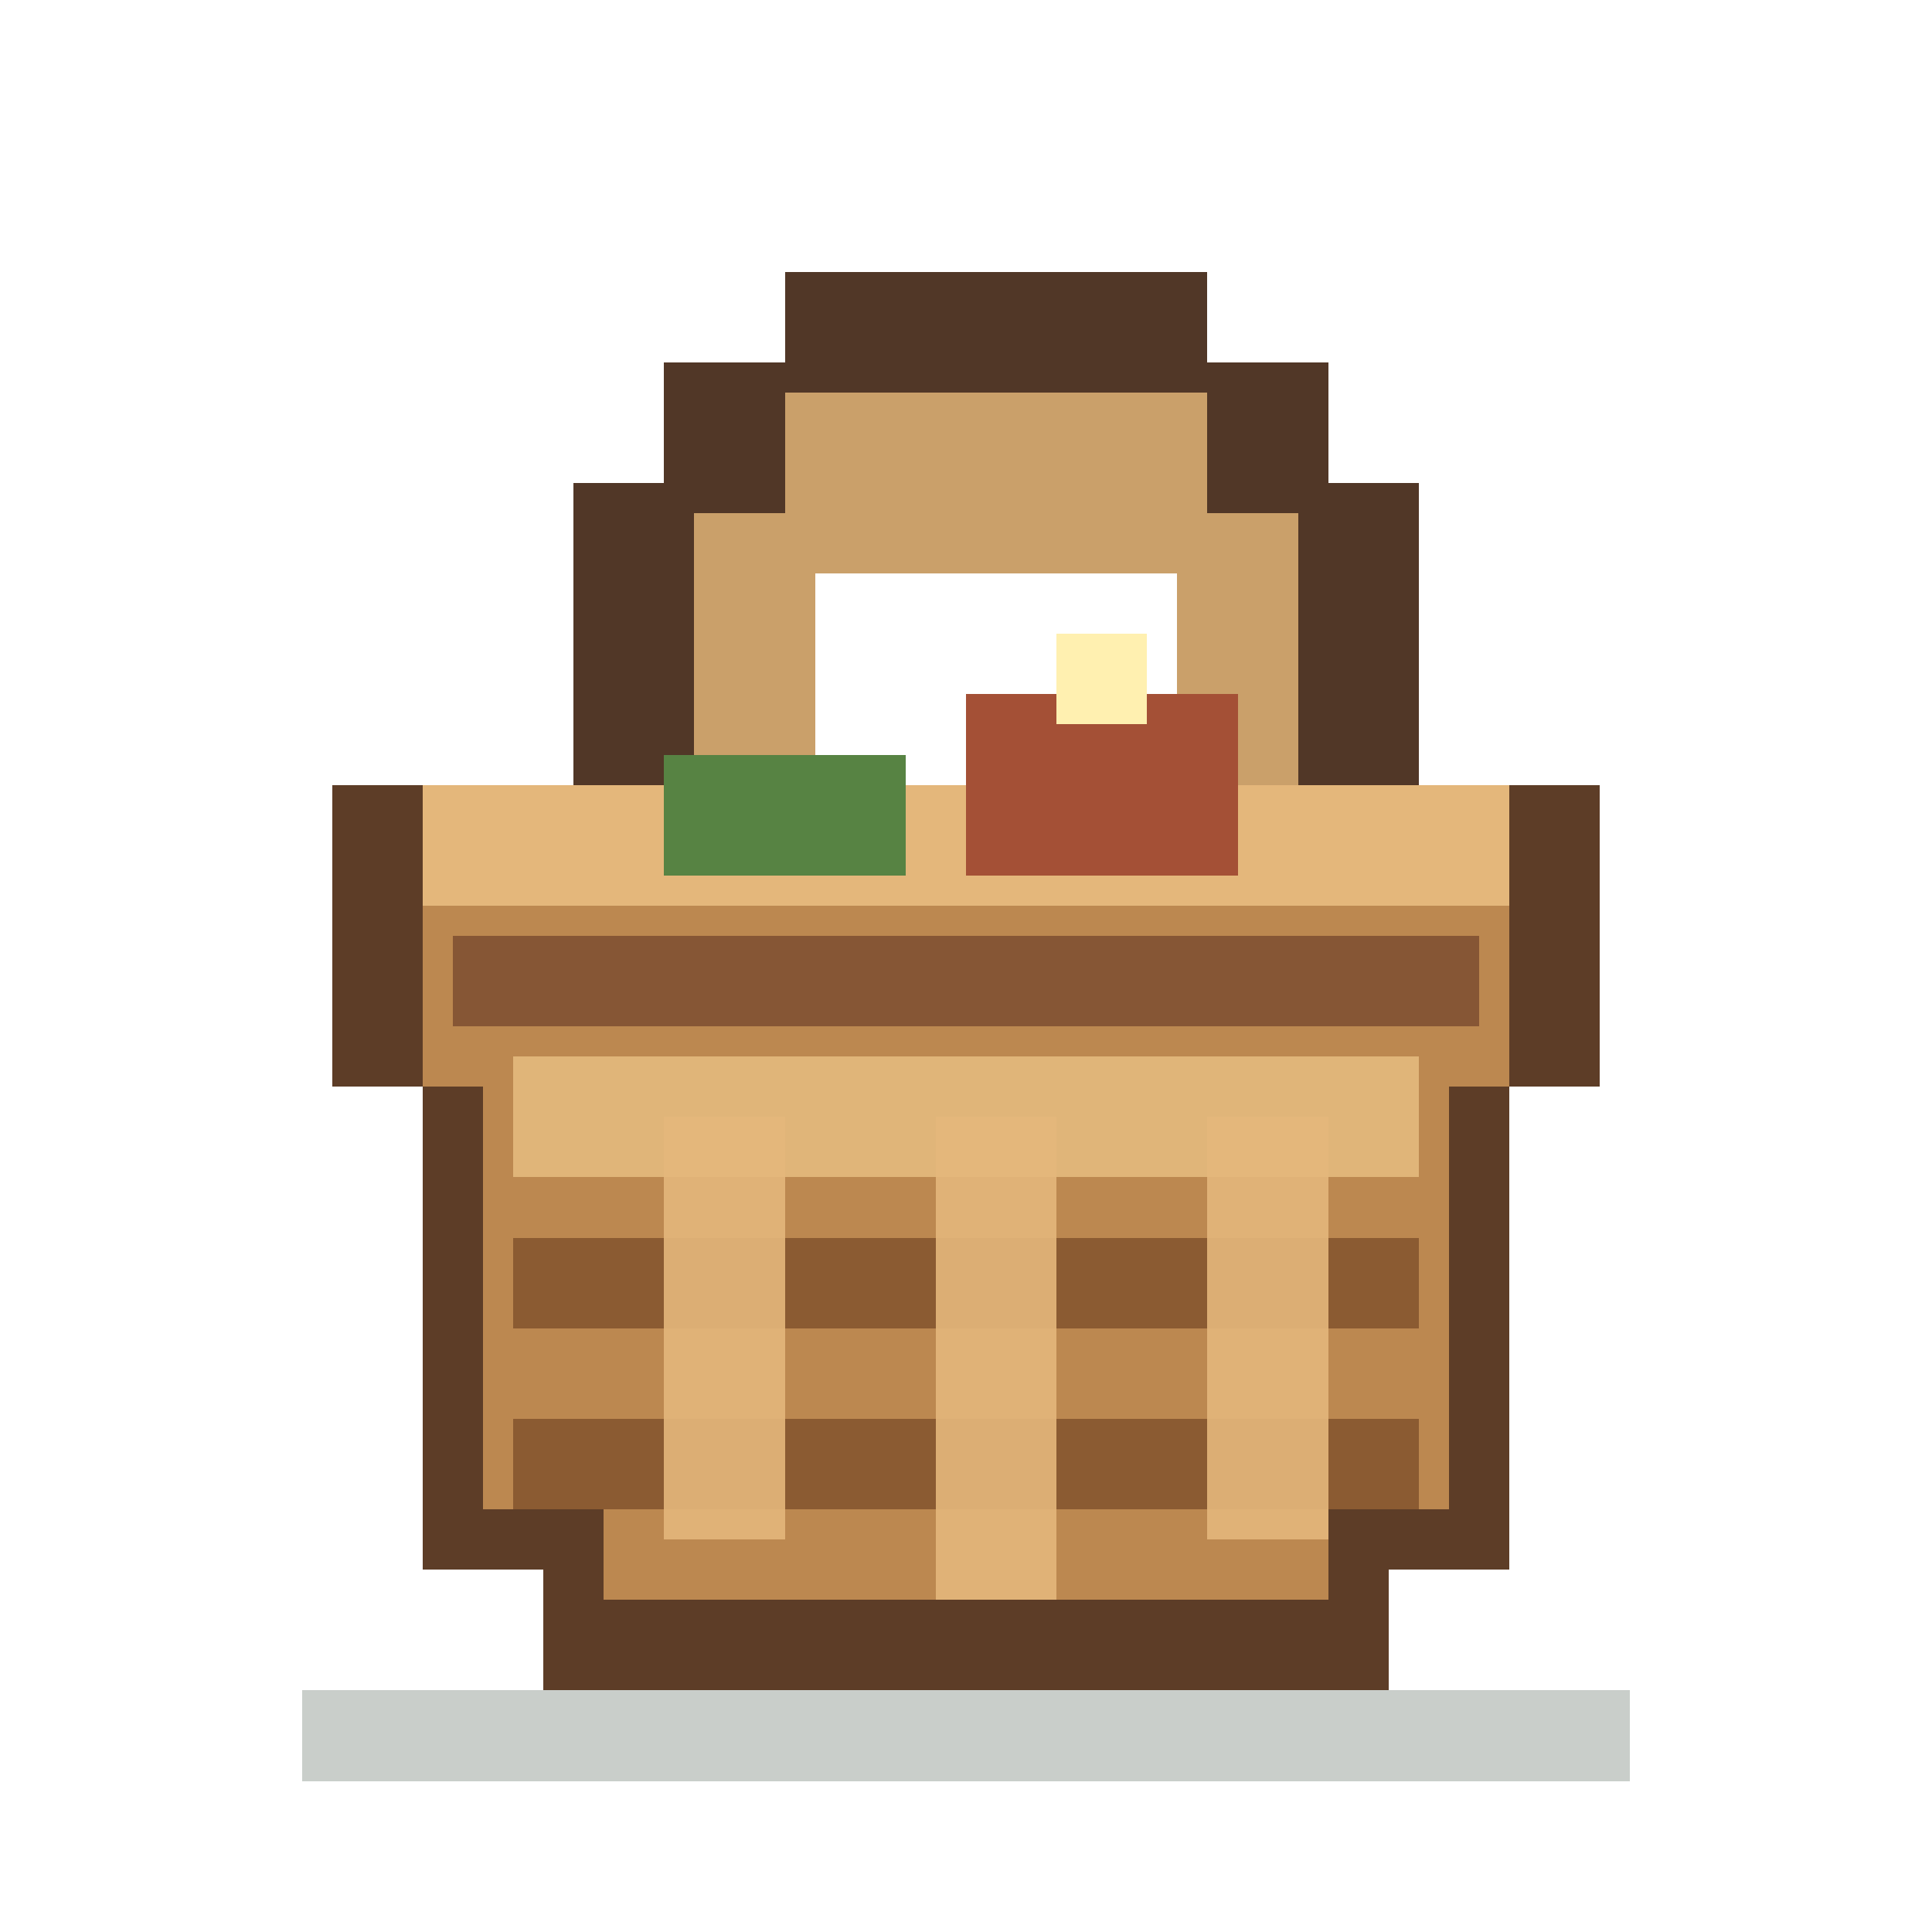
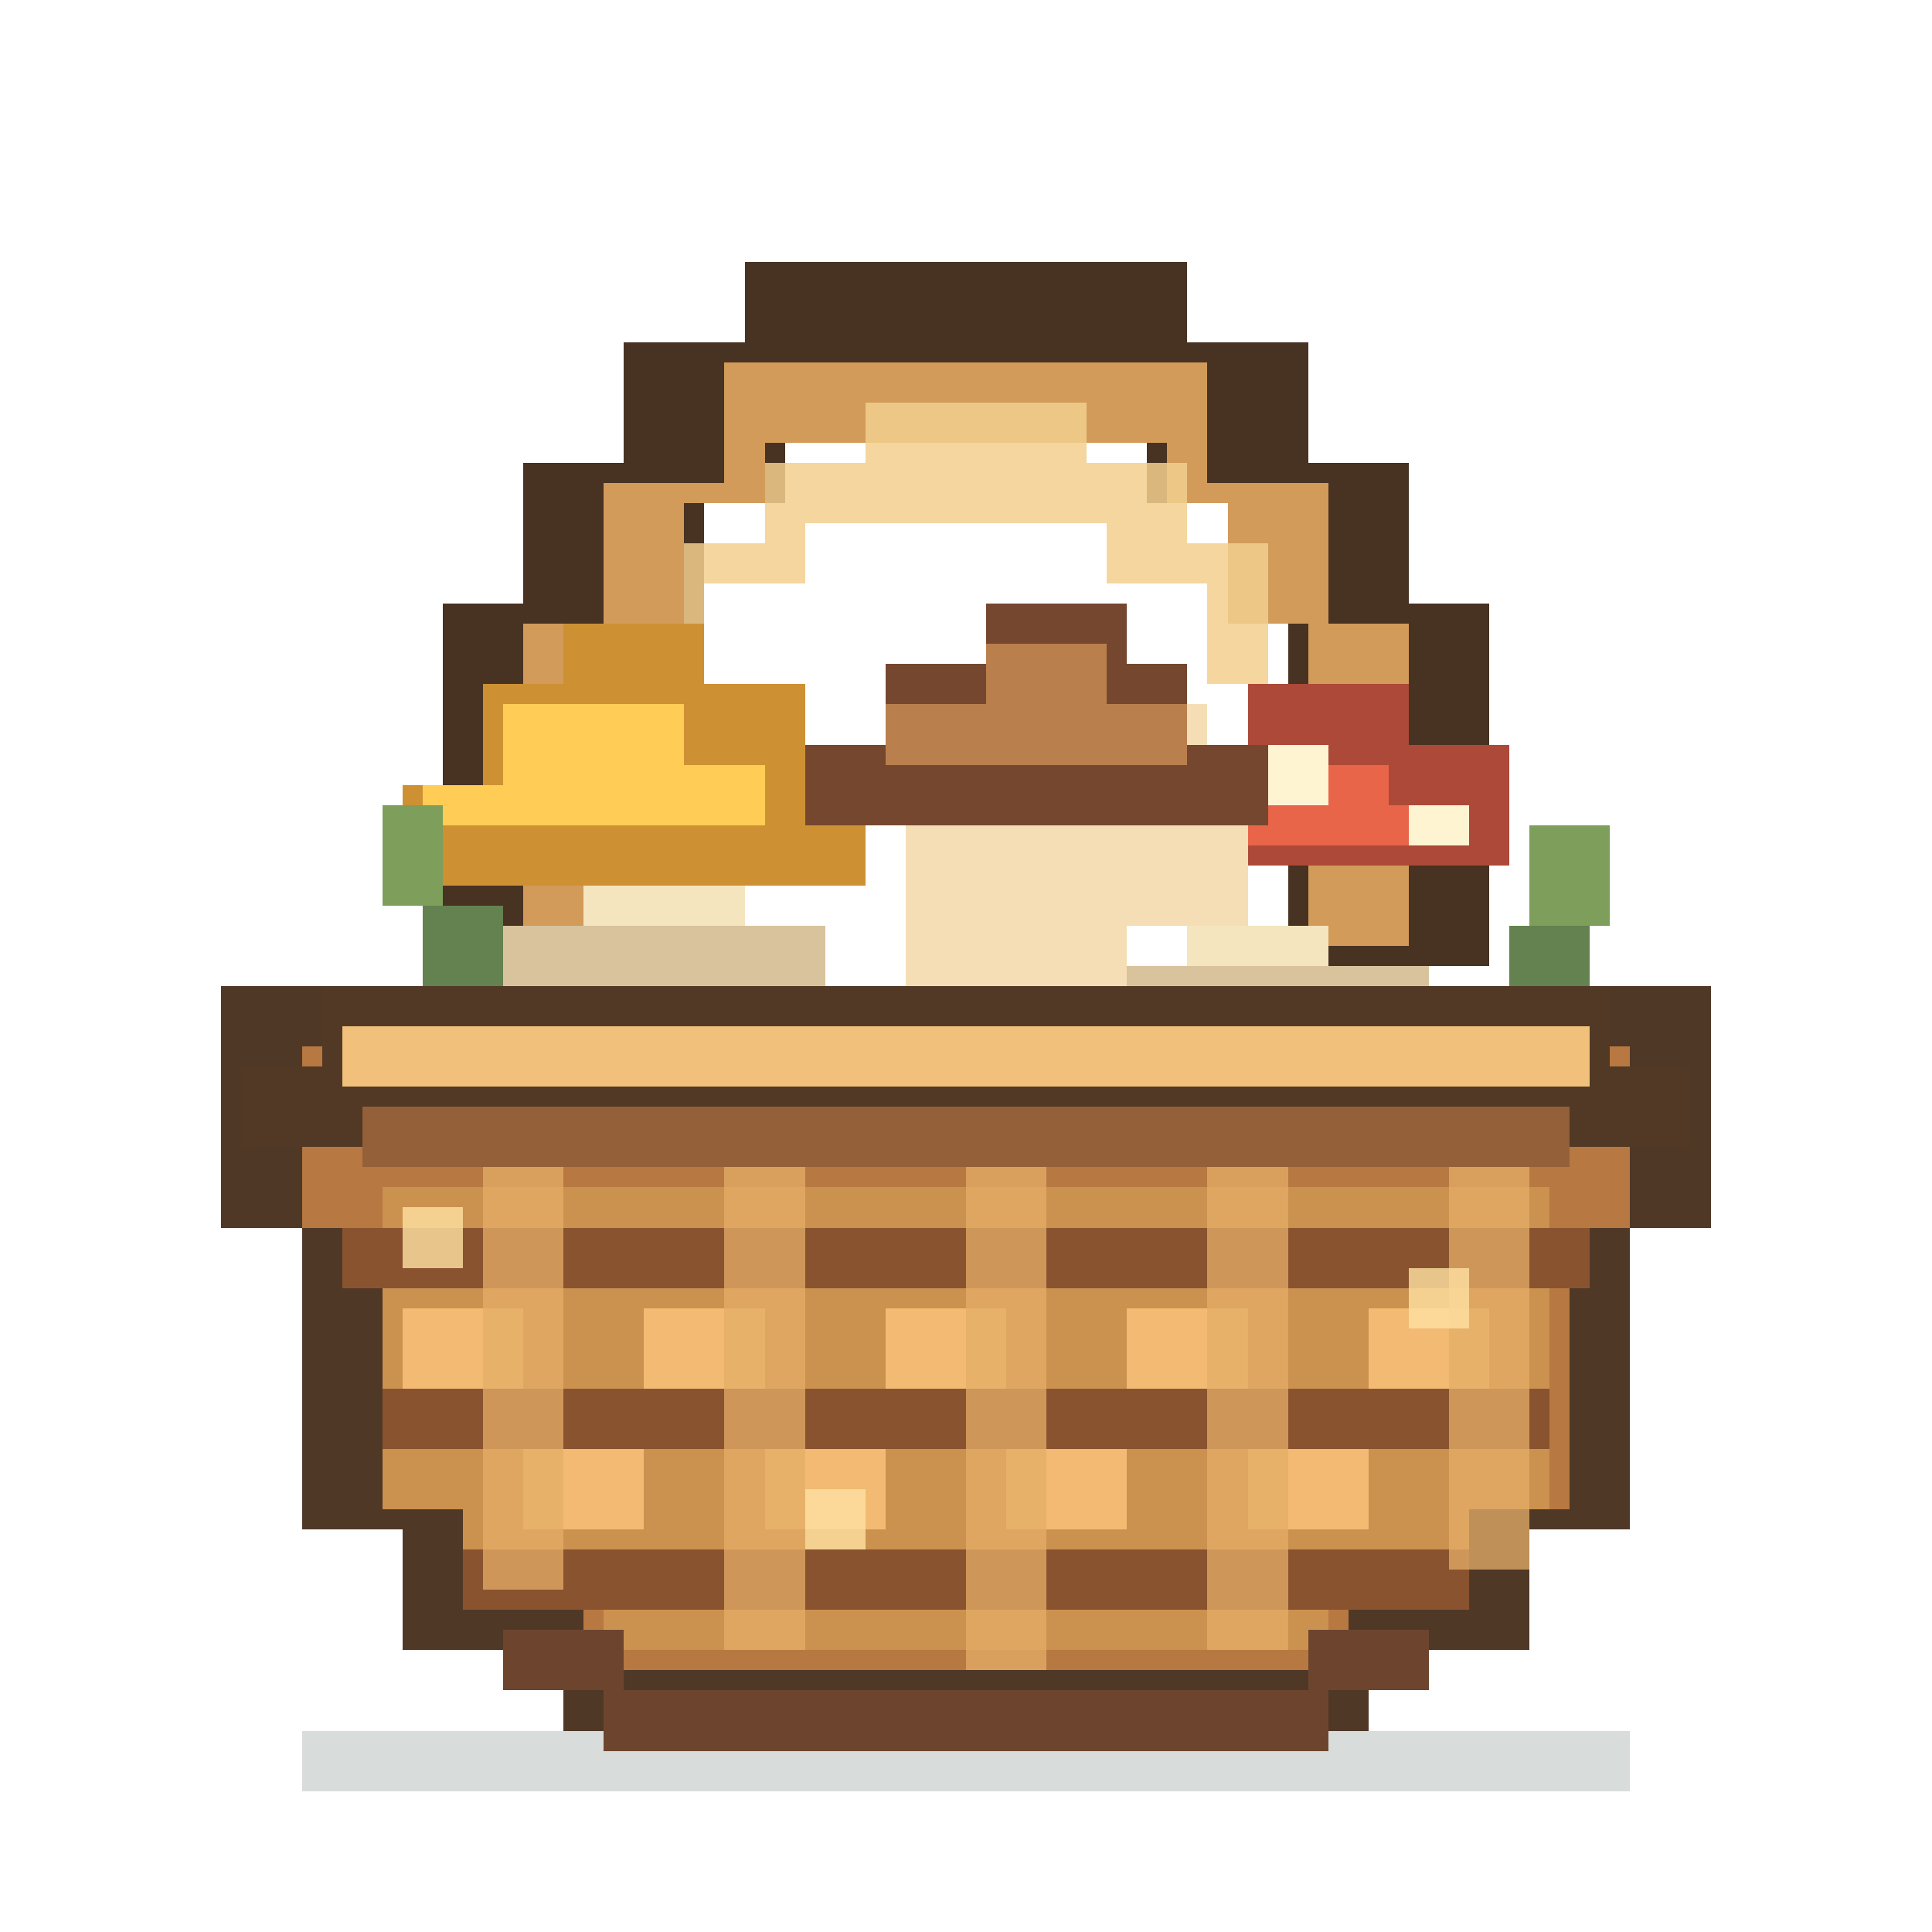
- <svg xmlns="http://www.w3.org/2000/svg" viewBox="0 0 64 64" shape-rendering="crispEdges">
-   <rect width="64" height="64" fill="none" />
-   <path d="M19 28V16H22V12H26V9H40V12H44V16H47V28H42V17H39V14H27V17H24V28Z" fill="#513727" />
-   <path d="M23 27V17H26V13H40V17H43V27H39V19H27V27Z" fill="#caa06a" />
-   <path d="M11 26H53V36H50V52H46V56H18V52H14V36H11Z" fill="#5d3d27" />
-   <path d="M14 29H50V36H48V50H44V53H20V50H16V36H14Z" fill="#bc8850" />
-   <path d="M17 35H47V39H17Z" fill="#e0b579" />
-   <rect x="17" y="41" width="30" height="3" fill="#8b5b32" />
-   <rect x="17" y="47" width="30" height="3" fill="#8b5b32" />
-   <path d="M22 37V51H26V37ZM31 37V53H35V37ZM40 37V51H44V37Z" fill="#e4b77b" opacity=".9" />
-   <path d="M14 26H50V30H14Z" fill="#e4b77b" />
-   <path d="M15 31H49V34H15Z" fill="#865635" />
-   <path d="M22 25H30V29H22Z" fill="#578343" />
-   <path d="M32 23H41V29H32Z" fill="#a45036" />
-   <rect x="35" y="21" width="3" height="3" fill="#fff0b0" />
-   <rect x="10" y="56" width="44" height="3" fill="#263c2b" opacity=".25" />
+ <svg xmlns="http://www.w3.org/2000/svg" viewBox="0 0 96 96" shape-rendering="crispEdges">
+   <path d="M15 86H81V89H15Z" fill="#253f30" opacity=".18" />
+   <path d="M22 48V30H26V23H31V17H37V13H59V17H65V23H70V30H74V48H64V31H61V25H57V22H39V25H35V31H32V48Z" fill="#483222" />
+   <path d="M26 47V31H30V24H36V18H60V24H66V31H70V47H65V31H61V25H58V22H38V25H34V31H31V47Z" fill="#d29b59" />
+   <path d="M31 34H34V27H38V23H43V20H54V23H59V27H63V34H60V29H55V26H40V29H35V34Z" fill="#f2cf8d" opacity=".85" />
+   <path d="M29 44H37V58H29ZM59 46H66V58H59Z" fill="#f5e5be" />
+   <path d="M23 46H41V50H23ZM56 48H71V52H56Z" fill="#d8c39c" />
+   <path d="M17 44H20V39H24V34H28V31H35V34H40V39H43V44Z" fill="#cd9134" />
+   <path d="M21 39H25V35H34V38H38V41H21Z" fill="#ffcd55" />
+   <path d="M54 43H57V37H62V34H70V37H75V43Z" fill="#ad4938" />
+   <path d="M58 40H64V38H69V40H73V42H58Z" fill="#e96549" />
+   <path d="M62 37H66V40H62ZM70 40H73V42H70Z" fill="#fff4d2" />
+   <path d="M45 50V35H49V32H56V35H60V40H62V46H56V49Z" fill="#f5deb6" />
+   <path d="M40 37H44V33H49V30H56V33H59V37H63V41H40Z" fill="#75472f" />
+   <path d="M44 35H49V32H55V35H59V38H44Z" fill="#b9804e" />
+   <path d="M21 45H25V49H21ZM75 46H79V51H75Z" fill="#63824f" />
+   <path d="M19 40H22V45H19ZM76 41H80V46H76Z" fill="#7e9e5b" />
+   <path d="M11 49H85V61H81V76H76V82H68V86H28V82H20V76H15V61H11Z" fill="#503827" />
+   <path d="M15 52H81V61H78V75H73V79H67V83H29V79H23V75H19V61H15Z" fill="#b77841" />
+   <path d="M19 59H77V75H73V79H66V82H30V79H23V75H19Z" fill="#cb914f" />
+   <path d="M17 61H79V64H17ZM19 69H77V72H19ZM23 77H73V80H23Z" fill="#8a532f" />
+   <path d="M20 65H26V69H20ZM32 65H38V69H32ZM44 65H50V69H44ZM56 65H62V69H56ZM68 65H74V69H68Z" fill="#f2ba72" />
+   <path d="M26 72H32V76H26ZM38 72H44V76H38ZM50 72H56V76H50ZM62 72H68V76H62Z" fill="#f2ba72" />
+   <path d="M24 58V79H28V58ZM36 58V82H40V58ZM48 58V83H52V58ZM60 58V82H64V58ZM72 58V78H76V58Z" fill="#e4ad67" opacity=".75" />
+   <path d="M16 49H80V53H84V57H12V53H16Z" fill="#513925" />
+   <path d="M17 51H79V54H17Z" fill="#f1c07b" />
+   <path d="M18 55H78V58H18Z" fill="#93603a" />
+   <path d="M25 81H31V84H65V81H71V84H66V87H30V84H25Z" fill="#6d452f" />
+   <path d="M20 60H23V63H20ZM40 74H43V77H40ZM70 63H73V66H70Z" fill="#ffe1a1" opacity=".8" />
</svg>
